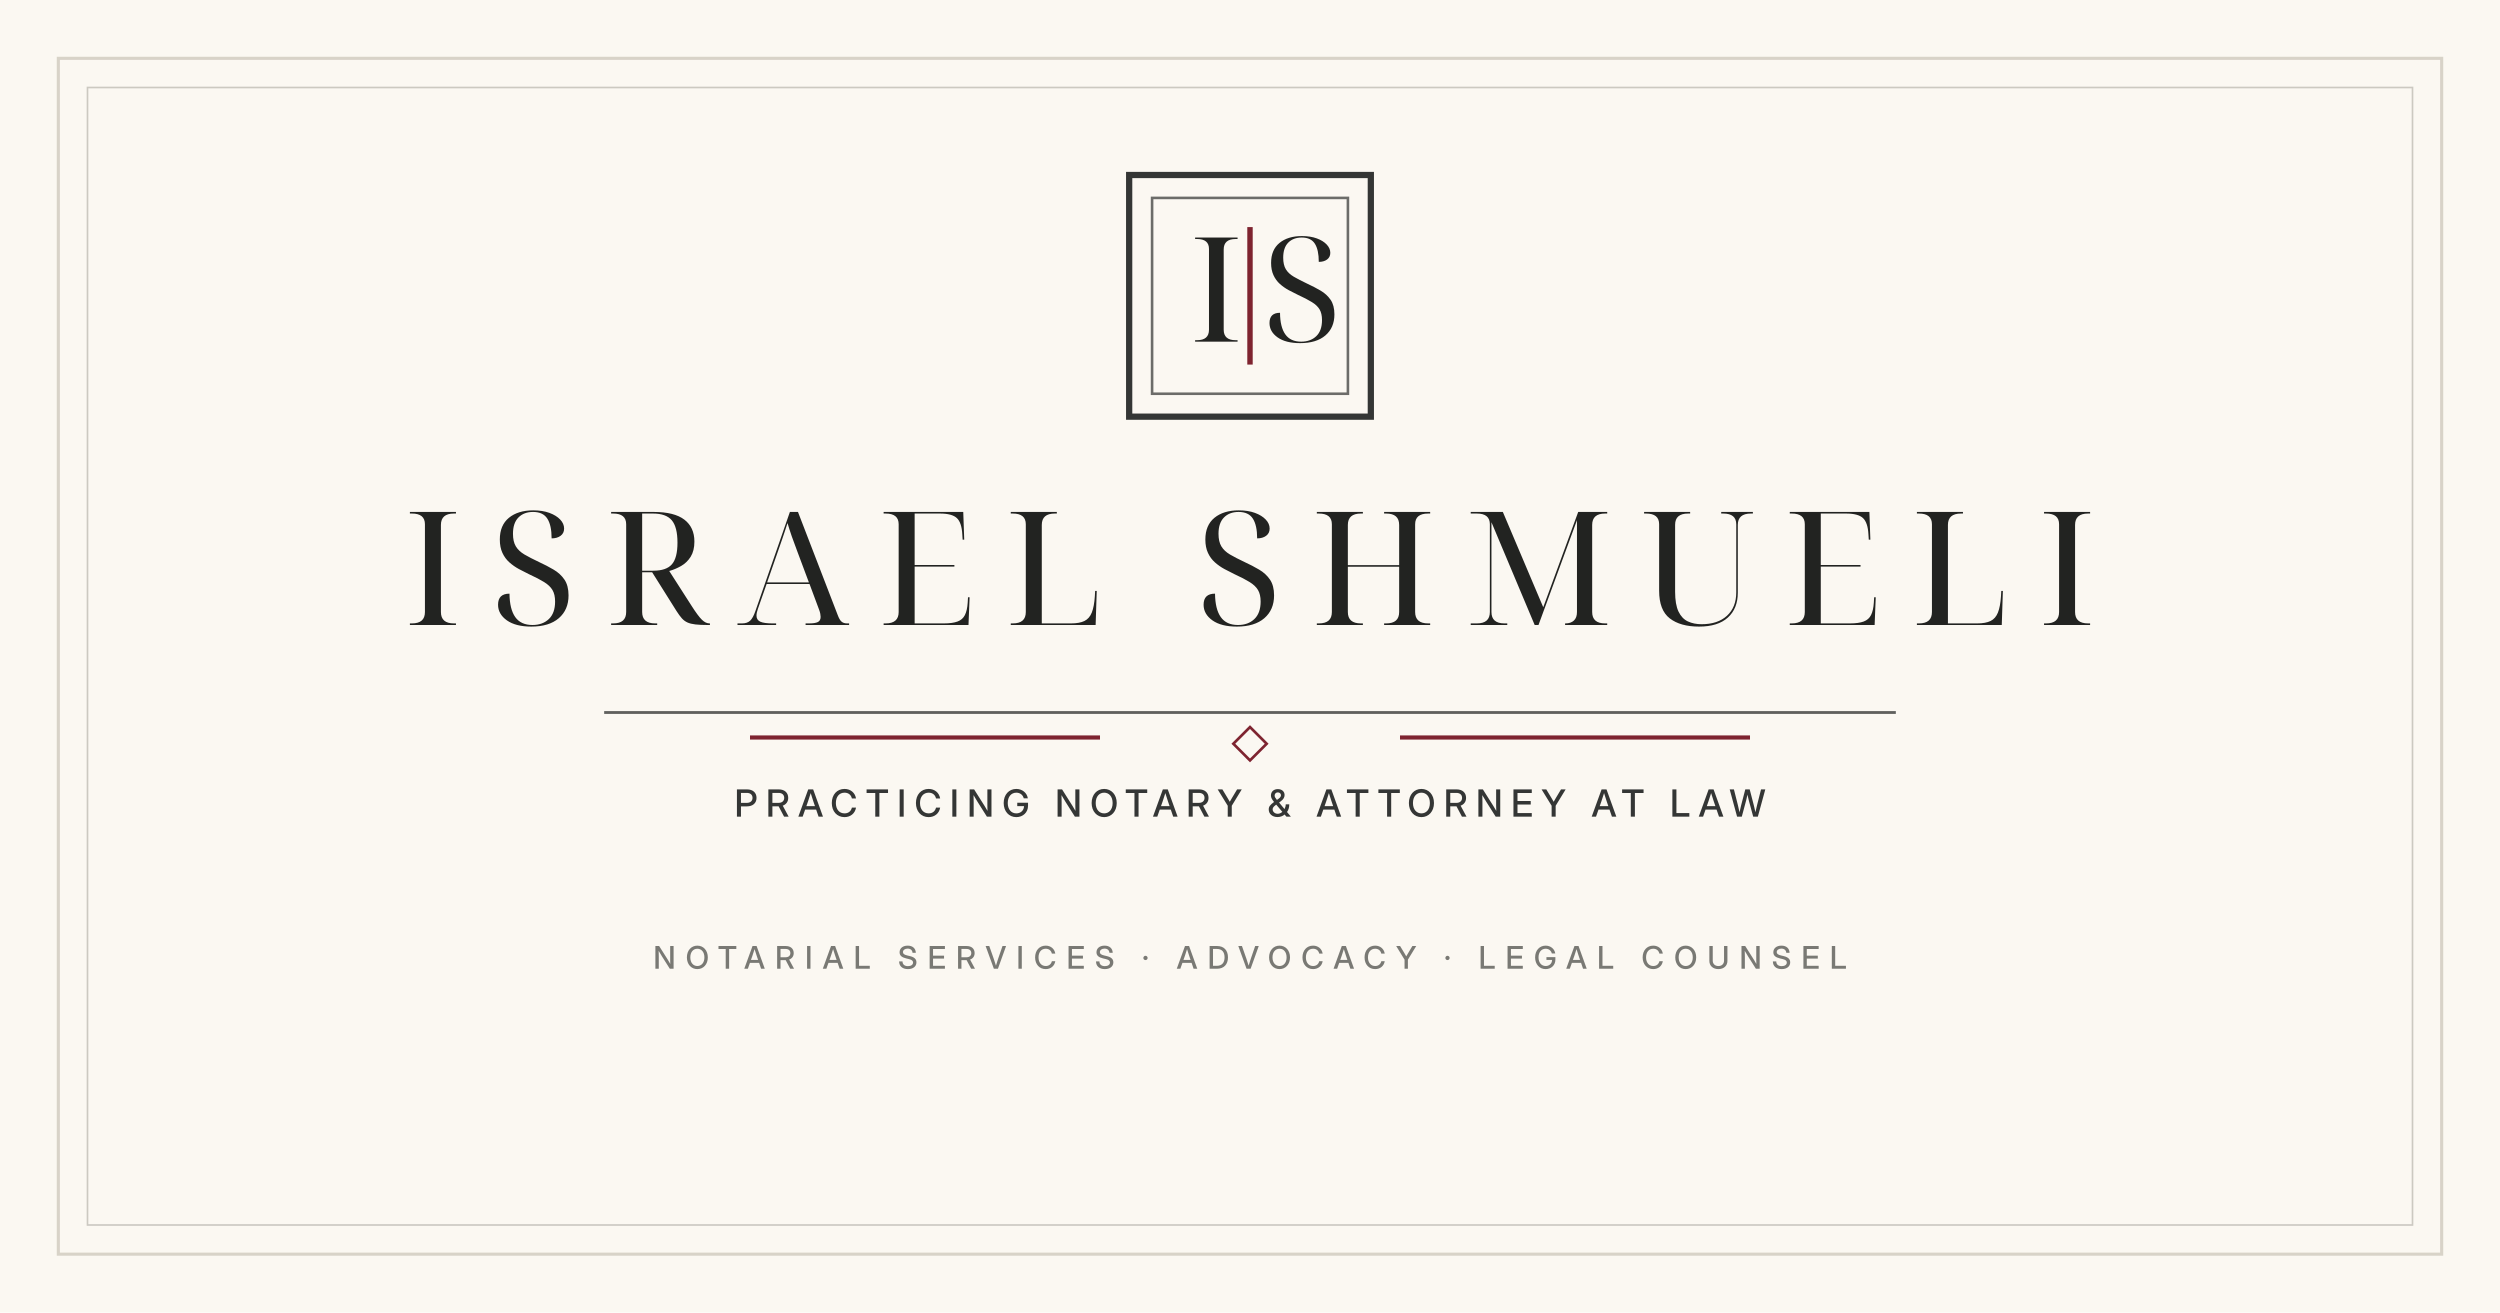
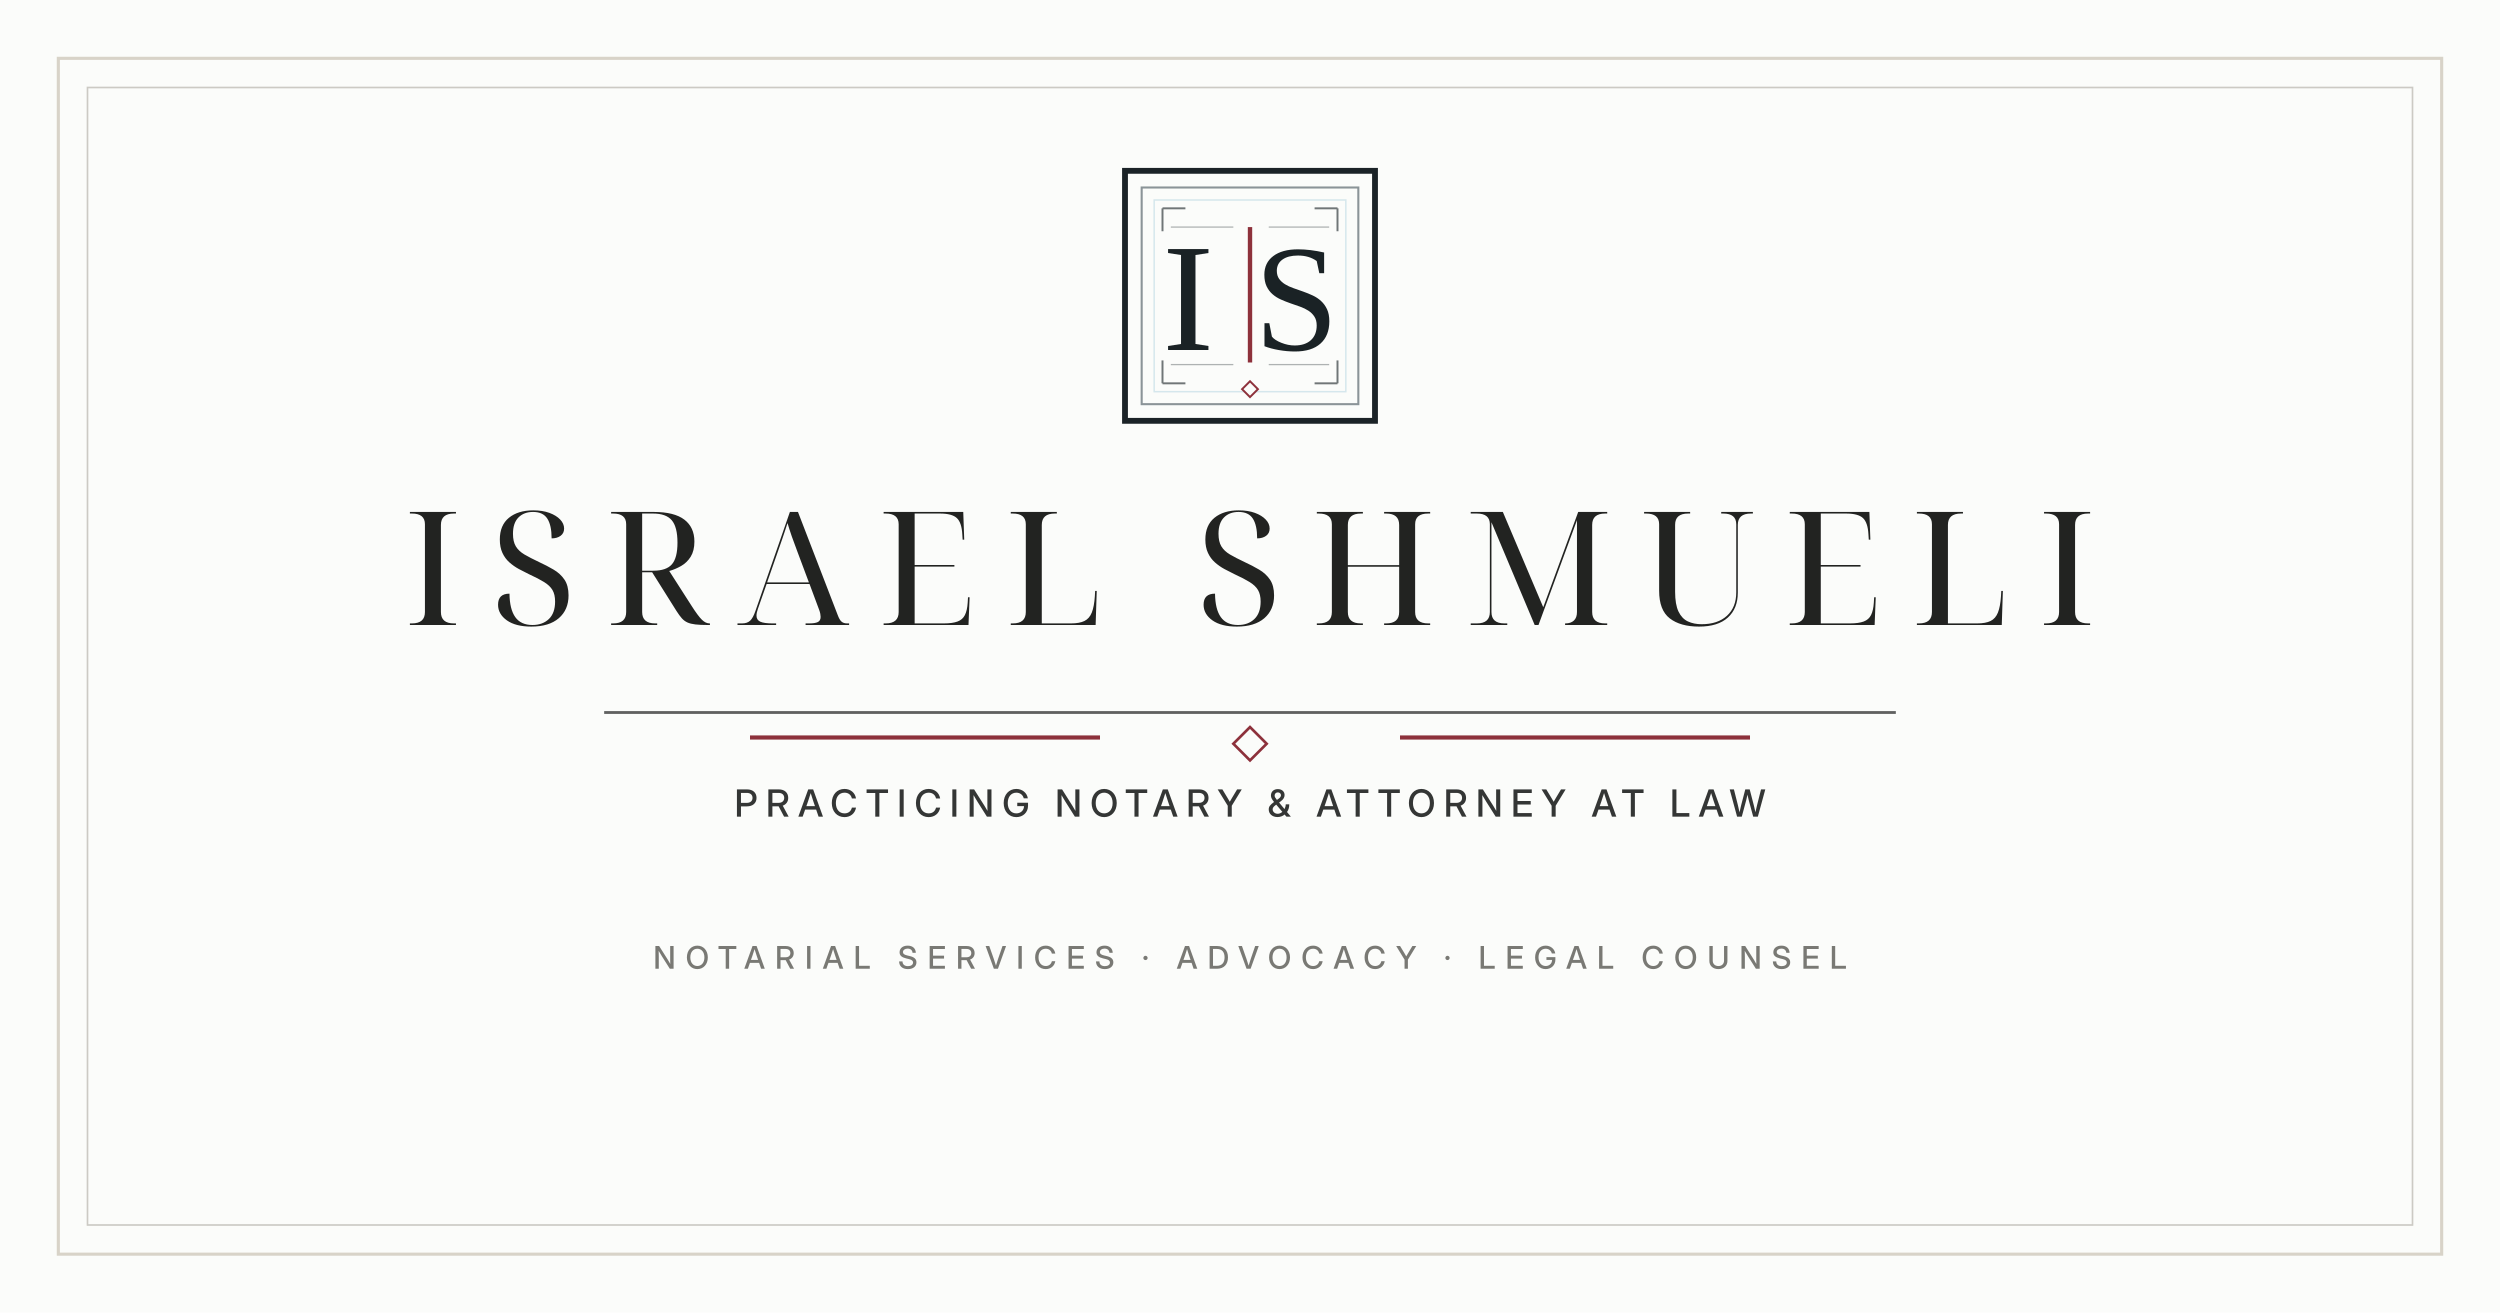
<svg xmlns="http://www.w3.org/2000/svg" width="1200" height="630" viewBox="0 0 1200 630" role="img" aria-label="Israel Shmueli social card">
  <defs>
-     <style>.name{font-family:'EB Garamond','Noto Serif Display',Georgia,serif;font-weight:400;letter-spacing:.18em}.mono{font-family:'EB Garamond','Noto Serif Display',Georgia,serif;font-weight:400;letter-spacing:-.03em}.sub,.micro{font-family:'Inter Display','Inter',Arial,sans-serif;font-weight:500}.sub{letter-spacing:.22em}.micro{letter-spacing:.32em}</style>
+     <style>
+       .name { font-family: 'EB Garamond', 'Noto Serif Display', Georgia, serif; font-weight: 400; letter-spacing: 0.18em; }
+       .mono { font-family: Georgia, 'Times New Roman', serif; font-weight: 400; letter-spacing: -0.075em; }
+       .sub, .micro { font-family: 'Inter Display', 'Inter', Arial, sans-serif; font-weight: 500; }
+       .sub { letter-spacing: 0.22em; }
+       .micro { letter-spacing: 0.32em; }
+     </style>
  </defs>
-   <rect width="1200" height="630" fill="#FBF8F2" />
+   <rect width="1200" height="630" fill="#FBFCFA" />
  <rect x="28" y="28" width="1144" height="574" fill="none" stroke="#D8D3C8" stroke-width="1.5" />
  <rect x="42" y="42" width="1116" height="546" fill="none" stroke="#B8B5AD" stroke-width=".8" opacity=".7" />
-   <g transform="translate(540,82)">
-     <rect x="2" y="2" width="116" height="116" fill="#FBF8F2" stroke="#343635" stroke-width="3" />
-     <rect x="13" y="13" width="94" height="94" fill="none" stroke="#343635" stroke-width="1.25" opacity=".72" />
-     <line x1="60" y1="27" x2="60" y2="93" stroke="#7E2430" stroke-width="2.6" />
-     <text class="mono" x="31" y="82" font-size="70" fill="#222321">I</text>
-     <text class="mono" x="66" y="82" font-size="70" fill="#222321">S</text>
+   <g id="is-mark" transform="translate(540,82)">
+     <rect x="0" y="0" width="120" height="120" fill="#FBFCFA" stroke="#1b2327" stroke-width="2.8" />
+     <rect x="8" y="8" width="104" height="104" fill="none" stroke="#24343d" stroke-width="1" opacity=".52" />
+     <rect x="14" y="14" width="92" height="92" fill="none" stroke="#8dbed2" stroke-width=".72" opacity=".34" />
+     <path d="M22 27H52M69 27H98M22 93H52M69 93H98" fill="none" stroke="#1b2327" stroke-width=".62" opacity=".34" />
+     <path d="M18 18h11M18 18v11M102 18H91M102 18v11M18 102h11M18 102V91M102 102H91M102 102V91" fill="none" stroke="#1b2327" stroke-width=".95" opacity=".62" />
+     <line x1="60" y1="27" x2="60" y2="92" stroke="#8d313b" stroke-width="2.1" />
+     <path d="M60 101 l3.8 3.8 l-3.8 3.8 l-3.8 -3.8 z" fill="#FBFCFA" stroke="#8d313b" stroke-width=".95" />
+     <text class="mono" x="18" y="86" font-size="74" fill="#1a2225">I</text>
+     <text class="mono" x="62" y="86" font-size="73" fill="#1a2225">S</text>
  </g>
  <text class="name" x="600" y="300" text-anchor="middle" font-size="76" fill="#222321">ISRAEL SHMUELI</text>
  <line x1="290" y1="342" x2="910" y2="342" stroke="#343635" stroke-width="1.35" opacity=".78" />
-   <line x1="360" y1="354" x2="528" y2="354" stroke="#7E2430" stroke-width="2" />
-   <line x1="672" y1="354" x2="840" y2="354" stroke="#7E2430" stroke-width="2" />
-   <path d="M600 349l8 8-8 8-8-8z" fill="#FBF8F2" stroke="#7E2430" stroke-width="1.3" />
+   <line x1="360" y1="354" x2="528" y2="354" stroke="#8d313b" stroke-width="2" />
+   <line x1="672" y1="354" x2="840" y2="354" stroke="#8d313b" stroke-width="2" />
+   <path d="M600 349 l8 8 l-8 8 l-8 -8 z" fill="#FBFCFA" stroke="#8d313b" stroke-width="1.3" />
  <text class="sub" x="600" y="392" text-anchor="middle" font-size="18" fill="#343635">PRACTICING NOTARY &amp; ATTORNEY AT LAW</text>
  <text class="micro" x="600" y="465" text-anchor="middle" font-size="15" fill="#797974">NOTARIAL SERVICES · ADVOCACY · LEGAL COUNSEL</text>
</svg>
